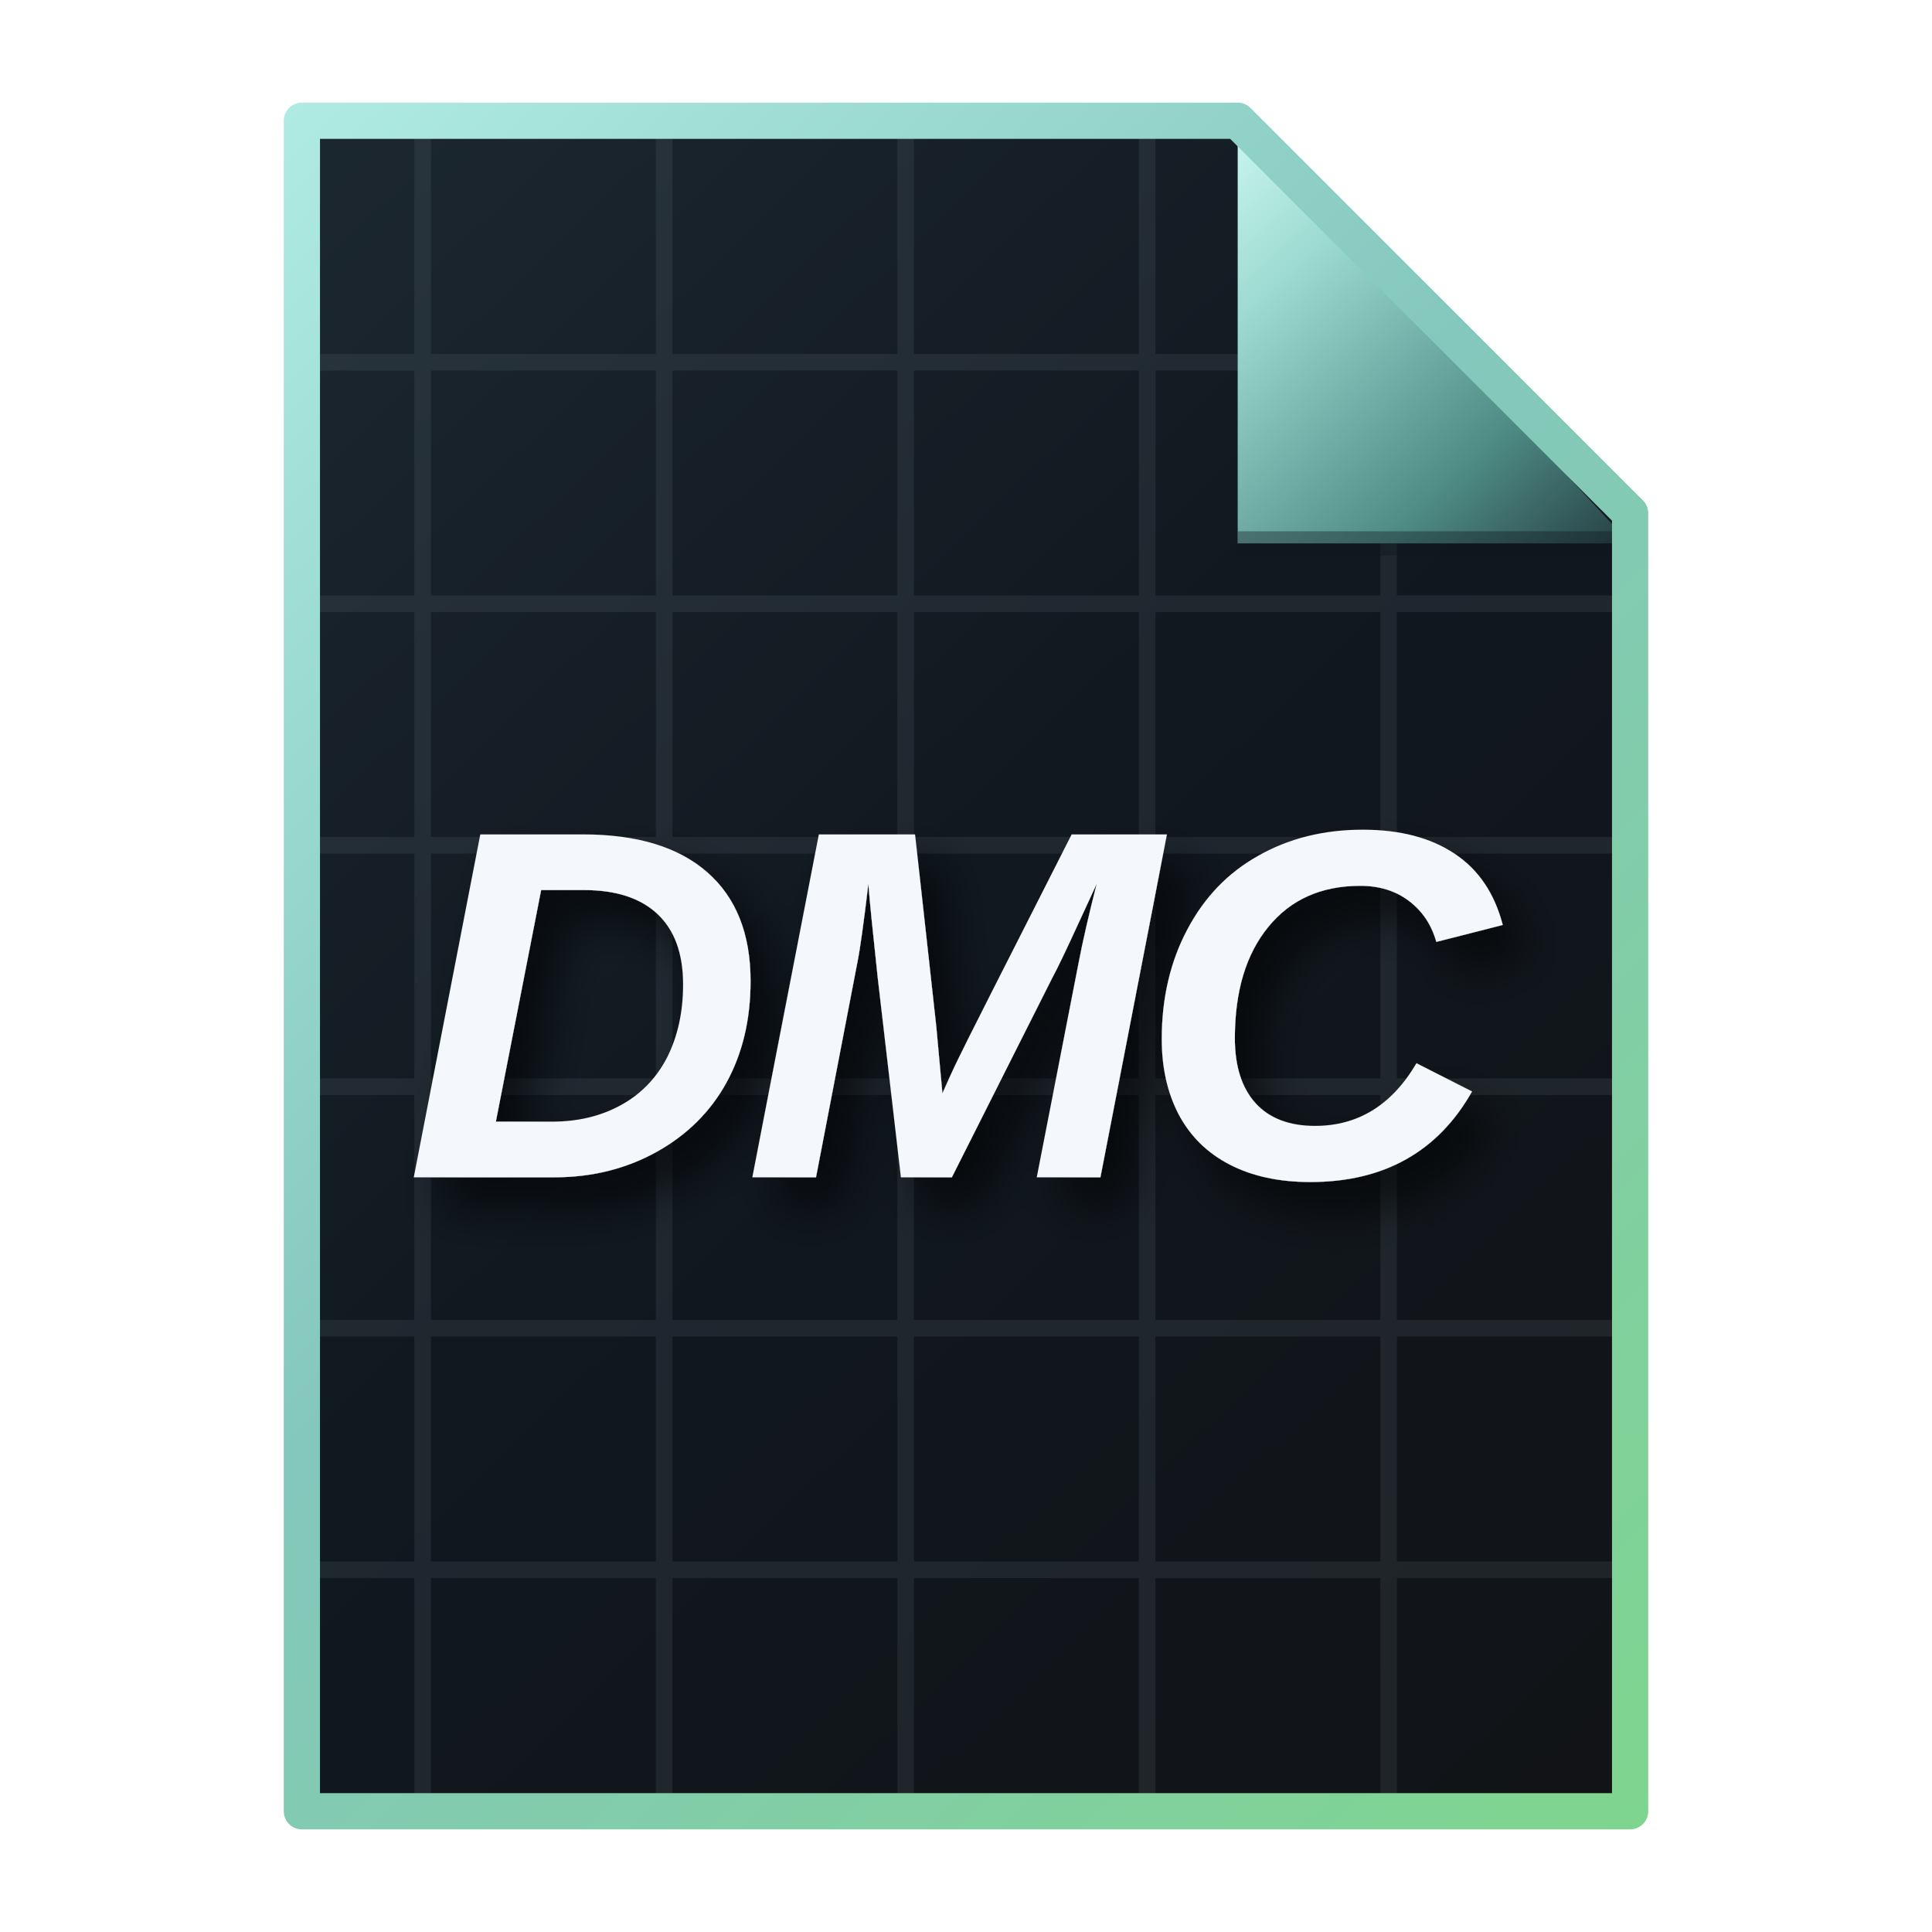
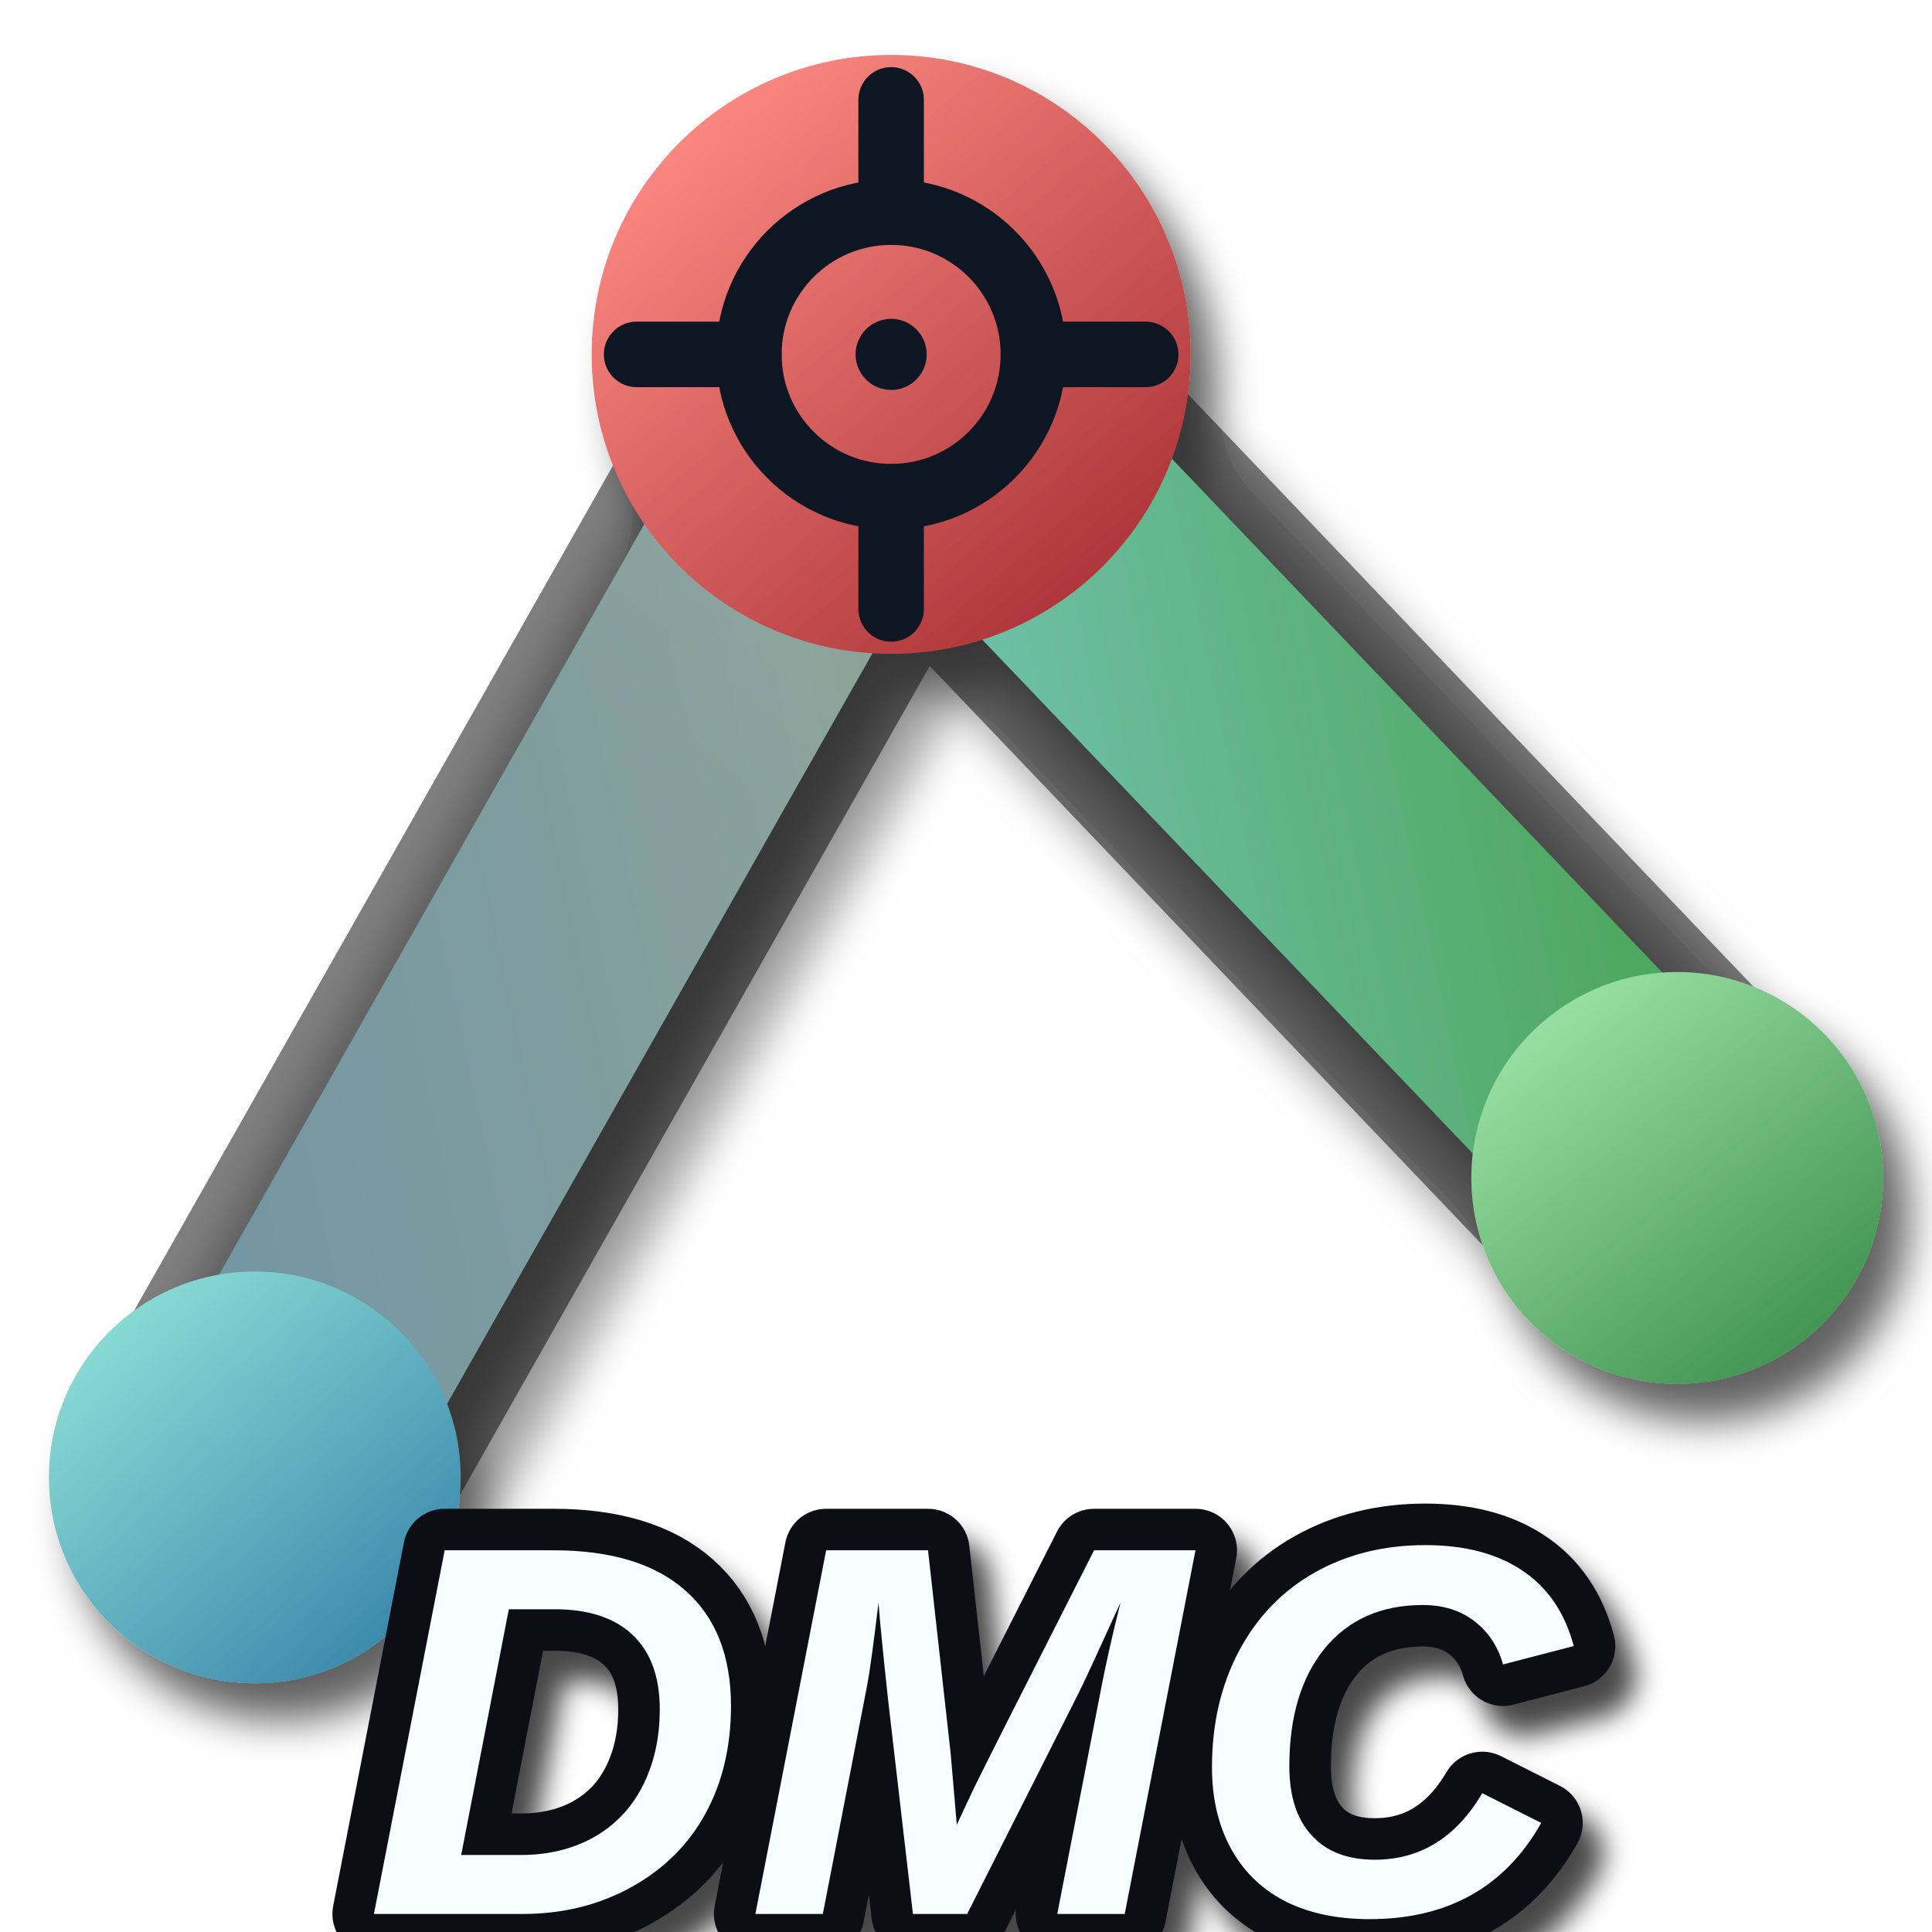
<svg xmlns="http://www.w3.org/2000/svg" viewBox="0 0 64 64">
  <defs>
-     <linearGradient id="field" x1="7" y1="6" x2="57" y2="58" gradientUnits="userSpaceOnUse">
+     <linearGradient id="field" x1="6" y1="6" x2="58" y2="58" gradientUnits="userSpaceOnUse">
      <stop offset="0" stop-color="#1c2830" />
      <stop offset=".46" stop-color="#111820" />
      <stop offset="1" stop-color="#111316" />
    </linearGradient>
-     <linearGradient id="border" x1="5" y1="4" x2="59" y2="60" gradientUnits="userSpaceOnUse">
+     <linearGradient id="border" x1="5" y1="5" x2="59" y2="59" gradientUnits="userSpaceOnUse">
      <stop offset="0" stop-color="#b3eee6" />
      <stop offset=".45" stop-color="#84c7bd" />
      <stop offset="1" stop-color="#7ed68b" />
    </linearGradient>
-     <linearGradient id="flap" x1="40" y1="3" x2="55" y2="19" gradientUnits="userSpaceOnUse">
-       <stop offset="0" stop-color="#d8fff9" />
-       <stop offset=".28" stop-color="#9edbd2" />
-       <stop offset=".68" stop-color="#4f8c86" />
-       <stop offset="1" stop-color="#1a2b31" />
+     <filter id="unit-shadow" x="-40%" y="-40%" width="180%" height="180%">
+       <feDropShadow dx=".7" dy="1" stdDeviation=".55" flood-color="#020405" flood-opacity=".62" />
+     </filter>
+     <linearGradient id="route-main" x1="13" y1="48" x2="51" y2="40" gradientUnits="userSpaceOnUse">
+       <stop offset="0" stop-color="#58b8c7" />
+       <stop offset=".48" stop-color="#78c7bd" />
+       <stop offset="1" stop-color="#4fa85f" />
    </linearGradient>
-     <filter id="word-shadow" x="-20%" y="-30%" width="140%" height="160%">
-       <feDropShadow dx=".8" dy="1" stdDeviation=".75" flood-color="#020405" flood-opacity=".62" />
+     <linearGradient id="route-red" x1="22" y1="28" x2="37" y2="10" gradientUnits="userSpaceOnUse">
+       <stop offset="0" stop-color="#b63f43" />
+       <stop offset="1" stop-color="#ff746e" />
+     </linearGradient>
+     <linearGradient id="node-blue" x1="9" y1="43" x2="18" y2="53" gradientUnits="userSpaceOnUse">
+       <stop offset="0" stop-color="#8ee0d7" />
+       <stop offset="1" stop-color="#337fa8" />
+     </linearGradient>
+     <linearGradient id="node-red" x1="24" y1="11" x2="36" y2="25" gradientUnits="userSpaceOnUse">
+       <stop offset="0" stop-color="#ff8d86" />
+       <stop offset="1" stop-color="#a93035" />
+     </linearGradient>
+     <linearGradient id="node-green" x1="47" y1="35" x2="55" y2="45" gradientUnits="userSpaceOnUse">
+       <stop offset="0" stop-color="#9ee5a8" />
+       <stop offset="1" stop-color="#3d8f4d" />
+     </linearGradient>
+     <filter id="text-shadow" x="-20%" y="-40%" width="140%" height="180%">
+       <feDropShadow dx=".7" dy="1" stdDeviation=".45" flood-color="#020405" flood-opacity=".72" />
    </filter>
-     <clipPath id="document">
-       <path d="M10 4h31l13 13v43H10z" />
-     </clipPath>
  </defs>
-   <path d="M10 4h31l13 13v43H10z" fill="url(#field)" />
-   <g clip-path="url(#document)">
-     <path d="M14 4v56M22 4v56M30 4v56M38 4v56M46 4v56M54 4v56M10 12h44M10 20h44M10 28h44M10 36h44M10 44h44M10 52h44" stroke="#8fa0ad" stroke-width=".55" opacity=".11" />
+   <g filter="url(#unit-shadow)" stroke-linecap="round" stroke-linejoin="round" transform="translate(32 29.1) scale(1.24) translate(-32 -32)">
+     <path d="M13 48L30 18L51 40" fill="none" stroke="#071015" stroke-width="10" opacity=".55" />
+     <path d="M13 48L30 18L51 40" fill="none" stroke="url(#route-main)" stroke-width="7" />
+     <path d="M13 48L30 18" fill="none" stroke="url(#route-red)" stroke-width="7" opacity=".28" />
+     <circle cx="13" cy="48" r="5.5" fill="url(#node-blue)" />
+     <circle cx="30" cy="18" r="8" fill="url(#node-red)" />
+     <circle cx="30" cy="18" r="3.8" fill="none" stroke="#111820" stroke-width="1.75" />
+     <path d="M30 11.2V14.2M30 21.8V24.8M23.2 18H26.2M33.8 18H36.8" fill="none" stroke="#111820" stroke-width="1.75" stroke-linecap="round" />
+     <circle cx="30" cy="18" r=".95" fill="#111820" />
+     <circle cx="51" cy="40" r="5.5" fill="url(#node-green)" />
  </g>
-   <path d="M41 4v14h13z" fill="url(#flap)" />
-   <path d="M41 18h13" stroke="#0c151d" stroke-width=".8" opacity=".38" />
-   <path d="M10 4h31l13 13v43H10z" fill="none" stroke="url(#border)" stroke-width="1.2" stroke-linejoin="round" />
-   <text x="31.5" y="39" fill="#f4f7fb" filter="url(#word-shadow)" font-family="Segoe UI, Arial, sans-serif" font-size="16.5" font-style="italic" font-weight="900" text-anchor="middle" letter-spacing="-.7">DMC</text>
+   <text x="32" y="63.4" fill="none" stroke="#071015" stroke-width="2.75" stroke-linejoin="round" filter="url(#text-shadow)" font-family="Segoe UI, Arial, sans-serif" font-size="17.5" font-style="italic" font-weight="900" text-anchor="middle" letter-spacing="0">DMC</text>
+   <text x="32" y="63.4" fill="#f6fffe" font-family="Segoe UI, Arial, sans-serif" font-size="17.5" font-style="italic" font-weight="900" text-anchor="middle" letter-spacing="0">DMC</text>
</svg>
